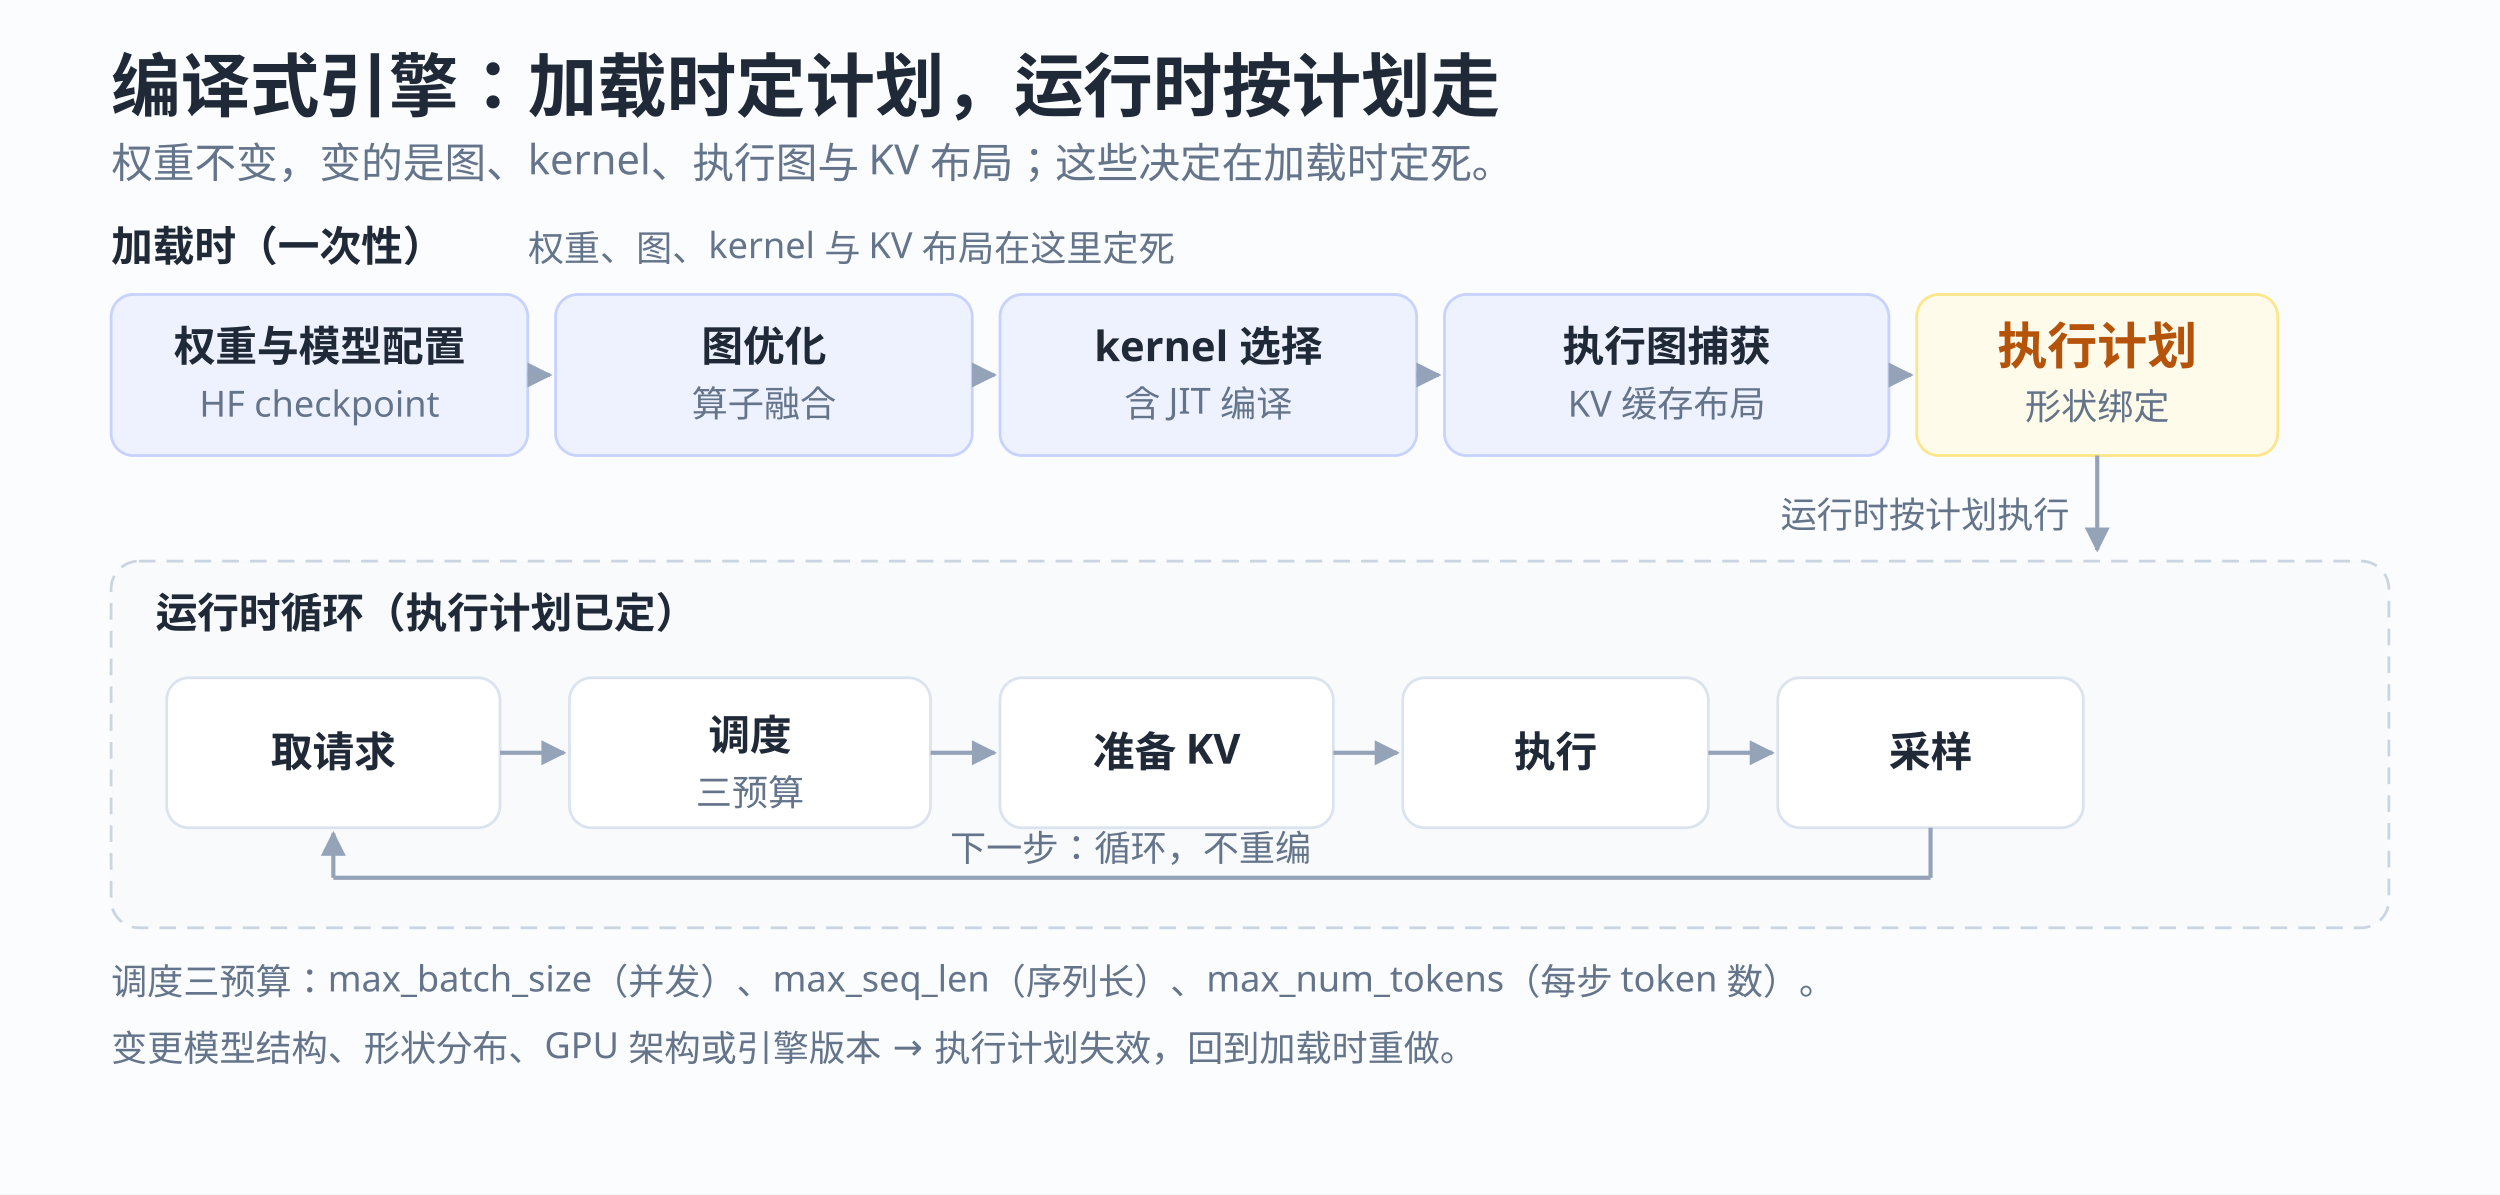
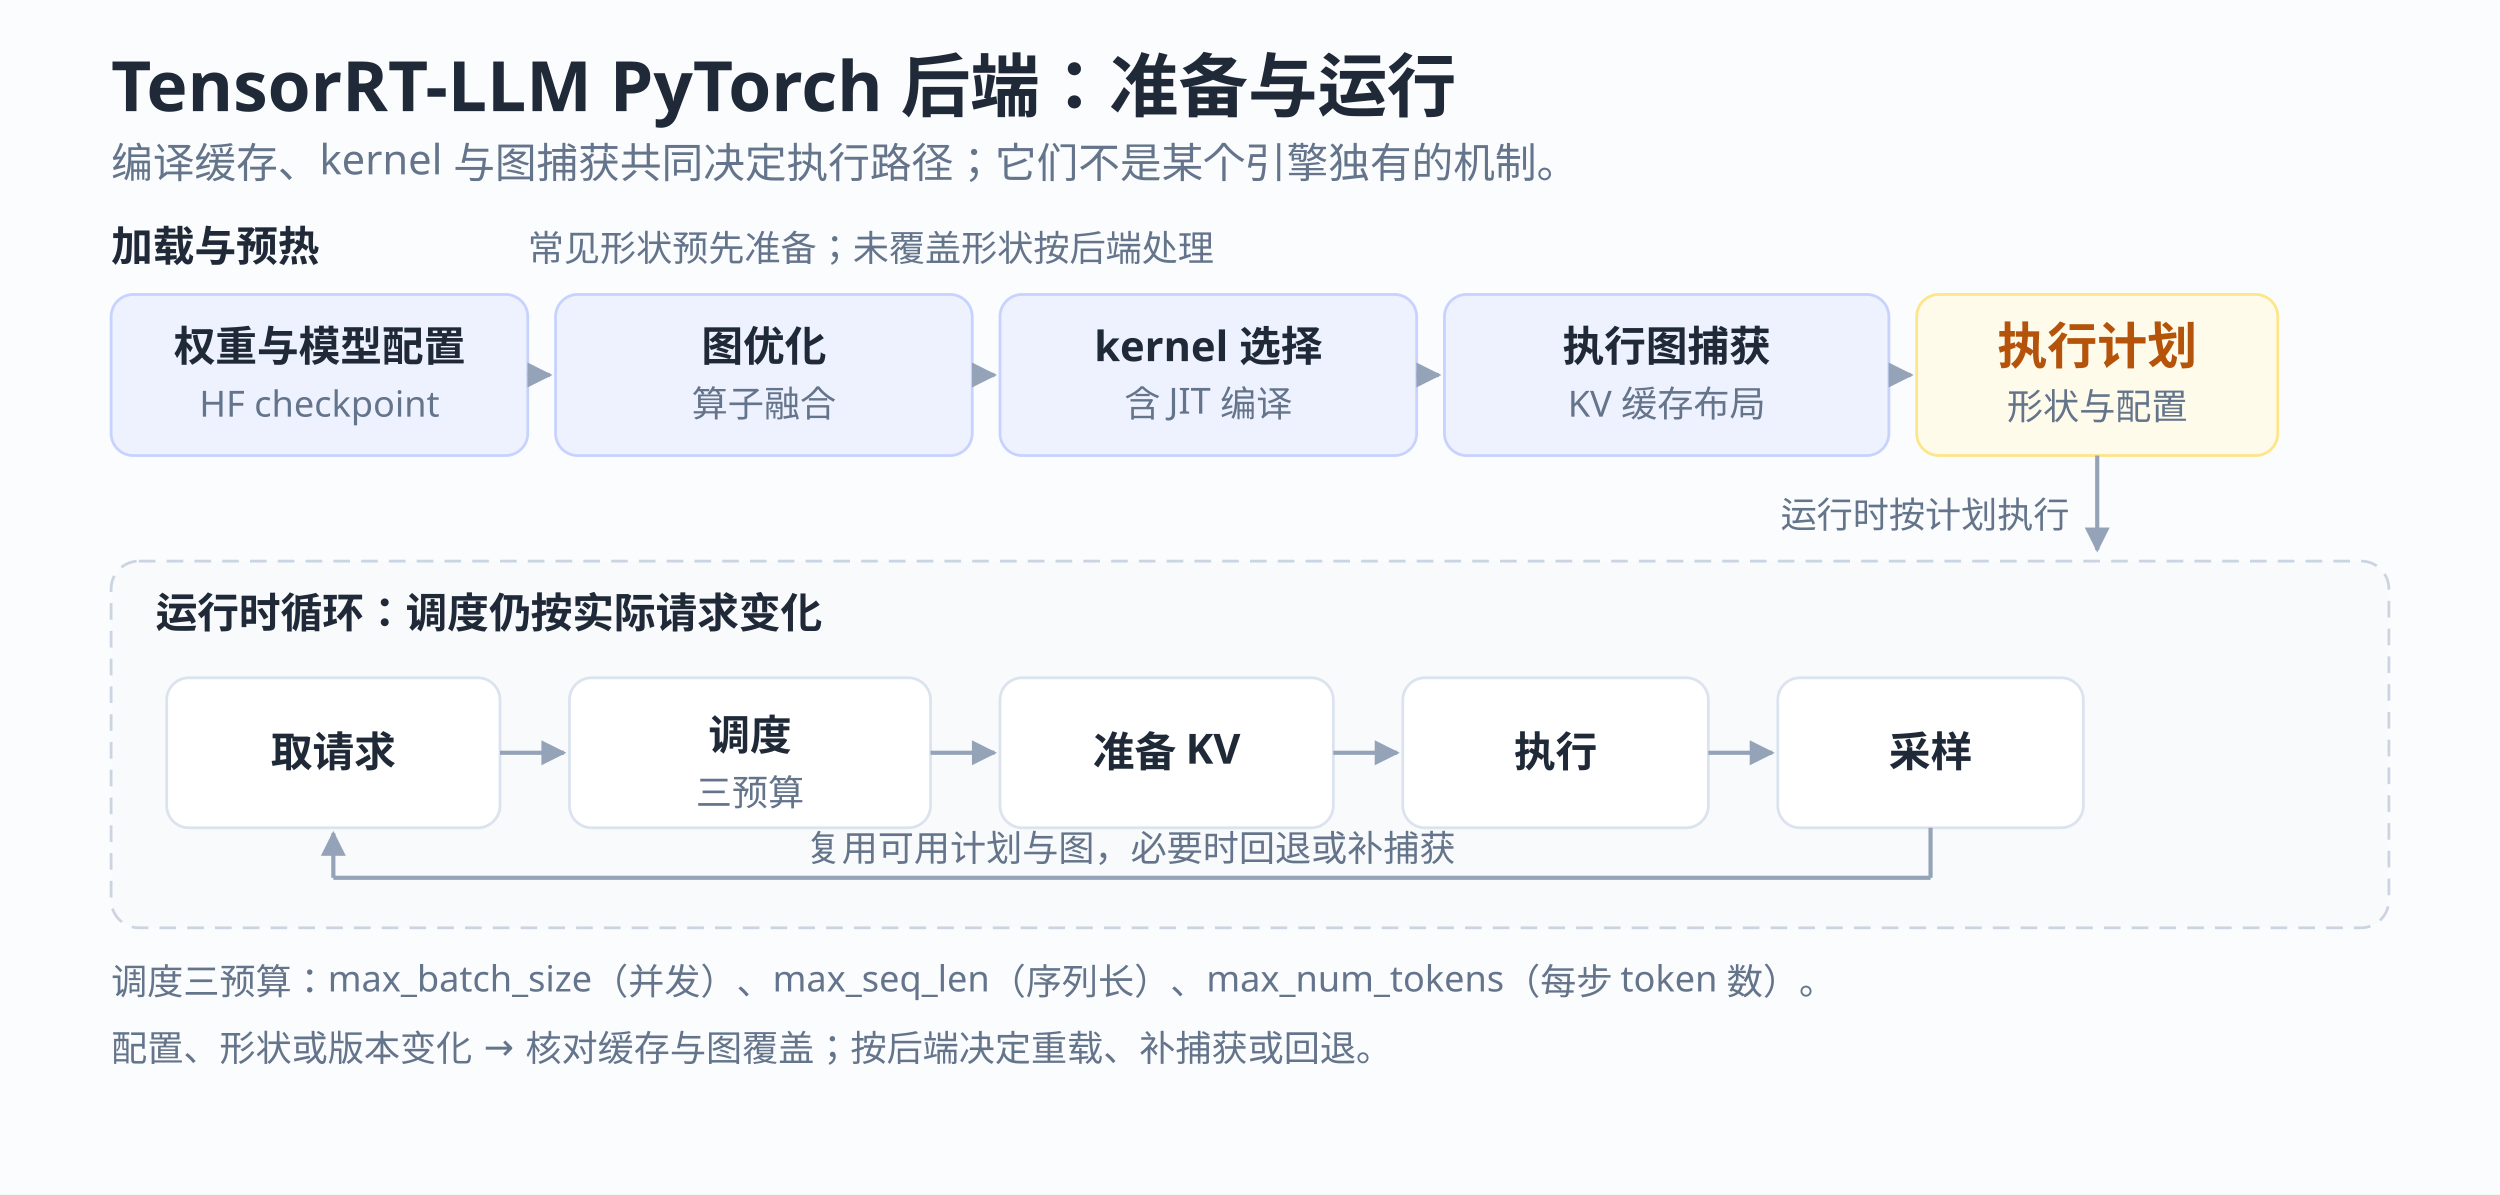
- <svg xmlns="http://www.w3.org/2000/svg" viewBox="0 0 900 430" role="img" aria-label="编译式引擎：加载时定执行计划，运行时按计划循环">
+ <svg xmlns="http://www.w3.org/2000/svg" viewBox="0 0 900 430" role="img" aria-label="TensorRT-LLM PyTorch 后端的准备与运行">
  <style>
text{font-family:"PingFang SC","Hiragino Sans GB","Microsoft YaHei",sans-serif}
.title{font-size:25px;font-weight:700;fill:#1f2937}
.sub{font-size:15px;fill:#64748b}
.label{font-size:15px;font-weight:700;fill:#1f2937}
.small{font-size:13px;fill:#64748b}
.plan{font-size:18px;font-weight:700;fill:#b45309}
</style>
  <defs>
    <marker id="arrow" viewBox="0 0 10 10" refX="9" refY="5" markerWidth="6" markerHeight="6" orient="auto">
      <path d="M0,0 L10,5 L0,10 z" fill="#94a3b8" />
    </marker>
  </defs>
  <rect width="900" height="430" fill="#fbfcfe" />
-   <text x="40" y="40" class="title">编译式引擎：加载时定计划，运行时按计划走</text>
-   <text x="40" y="64" class="sub">权重不变，变的是图、kernel、执行图与 KV 布局；这些决定在加载时定死。</text>
-   <text x="40" y="94" class="label">加载时（一次性）</text>
-   <text x="190" y="94" class="small">权重、图、kernel 与 KV 布局在这里定死</text>
+   <text x="40" y="40" class="title">TensorRT-LLM PyTorch 后端：准备与运行</text>
+   <text x="40" y="64" class="sub">编译缓存、kernel 与图捕获共同决定执行路径；它们不是某个引擎独有的机制。</text>
+   <text x="40" y="94" class="label">加载与预热</text>
+   <text x="190" y="94" class="small">常见形状预先准备；未覆盖形状按后端处理</text>
  <g>
    <rect x="40" y="106" width="150" height="58" rx="8" fill="#eef2ff" stroke="#c7d2fe" />
    <text x="115" y="130" class="label" text-anchor="middle">权重与模型配置</text>
    <text x="115" y="150" class="small" text-anchor="middle">HF checkpoint</text>
    <rect x="200" y="106" width="150" height="58" rx="8" fill="#eef2ff" stroke="#c7d2fe" />
    <text x="275" y="130" class="label" text-anchor="middle">图优化</text>
    <text x="275" y="150" class="small" text-anchor="middle">算子融合</text>
    <rect x="360" y="106" width="150" height="58" rx="8" fill="#eef2ff" stroke="#c7d2fe" />
    <text x="435" y="130" class="label" text-anchor="middle">kernel 选择</text>
    <text x="435" y="150" class="small" text-anchor="middle">含 JIT 编译</text>
    <rect x="520" y="106" width="160" height="58" rx="8" fill="#eef2ff" stroke="#c7d2fe" />
    <text x="600" y="130" class="label" text-anchor="middle">执行图捕获</text>
    <text x="600" y="150" class="small" text-anchor="middle">KV 缓存布局</text>
    <rect x="690" y="106" width="130" height="58" rx="8" fill="#fffbeb" stroke="#fde68a" />
    <text x="755" y="131" class="plan" text-anchor="middle">执行计划</text>
-     <text x="755" y="151" class="small" text-anchor="middle">形状绑定</text>
+     <text x="755" y="151" class="small" text-anchor="middle">形状与配置</text>
  </g>
  <line x1="190" y1="135" x2="198" y2="135" stroke="#94a3b8" stroke-width="1.5" marker-end="url(#arrow)" />
  <line x1="350" y1="135" x2="358" y2="135" stroke="#94a3b8" stroke-width="1.5" marker-end="url(#arrow)" />
  <line x1="510" y1="135" x2="518" y2="135" stroke="#94a3b8" stroke-width="1.5" marker-end="url(#arrow)" />
  <line x1="680" y1="135" x2="688" y2="135" stroke="#94a3b8" stroke-width="1.5" marker-end="url(#arrow)" />
  <line x1="755" y1="164" x2="755" y2="198" stroke="#94a3b8" stroke-width="1.5" marker-end="url(#arrow)" />
  <text x="745" y="190" class="small" text-anchor="end">运行时按计划执行</text>
  <rect x="40" y="202" width="820" height="132" rx="10" fill="#f8fafc" stroke="#cbd5e1" stroke-dasharray="6 4" />
-   <text x="56" y="226" class="label">运行时循环（执行计划已定）</text>
+   <text x="56" y="226" class="label">运行时循环：调度仍按实际请求变化</text>
  <g>
    <rect x="60" y="244" width="120" height="54" rx="8" fill="#ffffff" stroke="#dbe3ef" />
    <text x="120" y="276" class="label" text-anchor="middle">取请求</text>
    <rect x="205" y="244" width="130" height="54" rx="8" fill="#ffffff" stroke="#dbe3ef" />
    <text x="270" y="270" class="label" text-anchor="middle">调度</text>
    <text x="270" y="290" class="small" text-anchor="middle">三预算</text>
    <rect x="360" y="244" width="120" height="54" rx="8" fill="#ffffff" stroke="#dbe3ef" />
    <text x="420" y="276" class="label" text-anchor="middle">准备 KV</text>
    <rect x="505" y="244" width="110" height="54" rx="8" fill="#ffffff" stroke="#dbe3ef" />
    <text x="560" y="276" class="label" text-anchor="middle">执行</text>
    <rect x="640" y="244" width="110" height="54" rx="8" fill="#ffffff" stroke="#dbe3ef" />
    <text x="695" y="276" class="label" text-anchor="middle">采样</text>
  </g>
  <line x1="180" y1="271" x2="203" y2="271" stroke="#94a3b8" stroke-width="1.5" marker-end="url(#arrow)" />
  <line x1="335" y1="271" x2="358" y2="271" stroke="#94a3b8" stroke-width="1.5" marker-end="url(#arrow)" />
  <line x1="480" y1="271" x2="503" y2="271" stroke="#94a3b8" stroke-width="1.5" marker-end="url(#arrow)" />
  <line x1="615" y1="271" x2="638" y2="271" stroke="#94a3b8" stroke-width="1.5" marker-end="url(#arrow)" />
  <line x1="695" y1="298" x2="695" y2="316" stroke="#94a3b8" stroke-width="1.5" />
  <line x1="695" y1="316" x2="120" y2="316" stroke="#94a3b8" stroke-width="1.5" />
  <line x1="120" y1="316" x2="120" y2="300" stroke="#94a3b8" stroke-width="1.5" marker-end="url(#arrow)" />
-   <text x="407" y="310" class="small" text-anchor="middle">下一步：循环，不重编</text>
+   <text x="407" y="310" class="small" text-anchor="middle">复用可用计划与图，必要时回退或补捕获</text>
  <text x="40" y="358" class="small">调度三预算：max_batch_size（并发）、max_seq_len（序列长）、max_num_tokens（每步 token 数）。</text>
-   <text x="40" y="382" class="small">变更模型结构、形状分布、GPU 架构或引擎版本 → 执行计划失效，回到加载时重做。</text>
+   <text x="40" y="382" class="small">配置、形状或版本变化 → 核对缓存与图覆盖；按后端决定重载、补捕获或回退。</text>
</svg>
